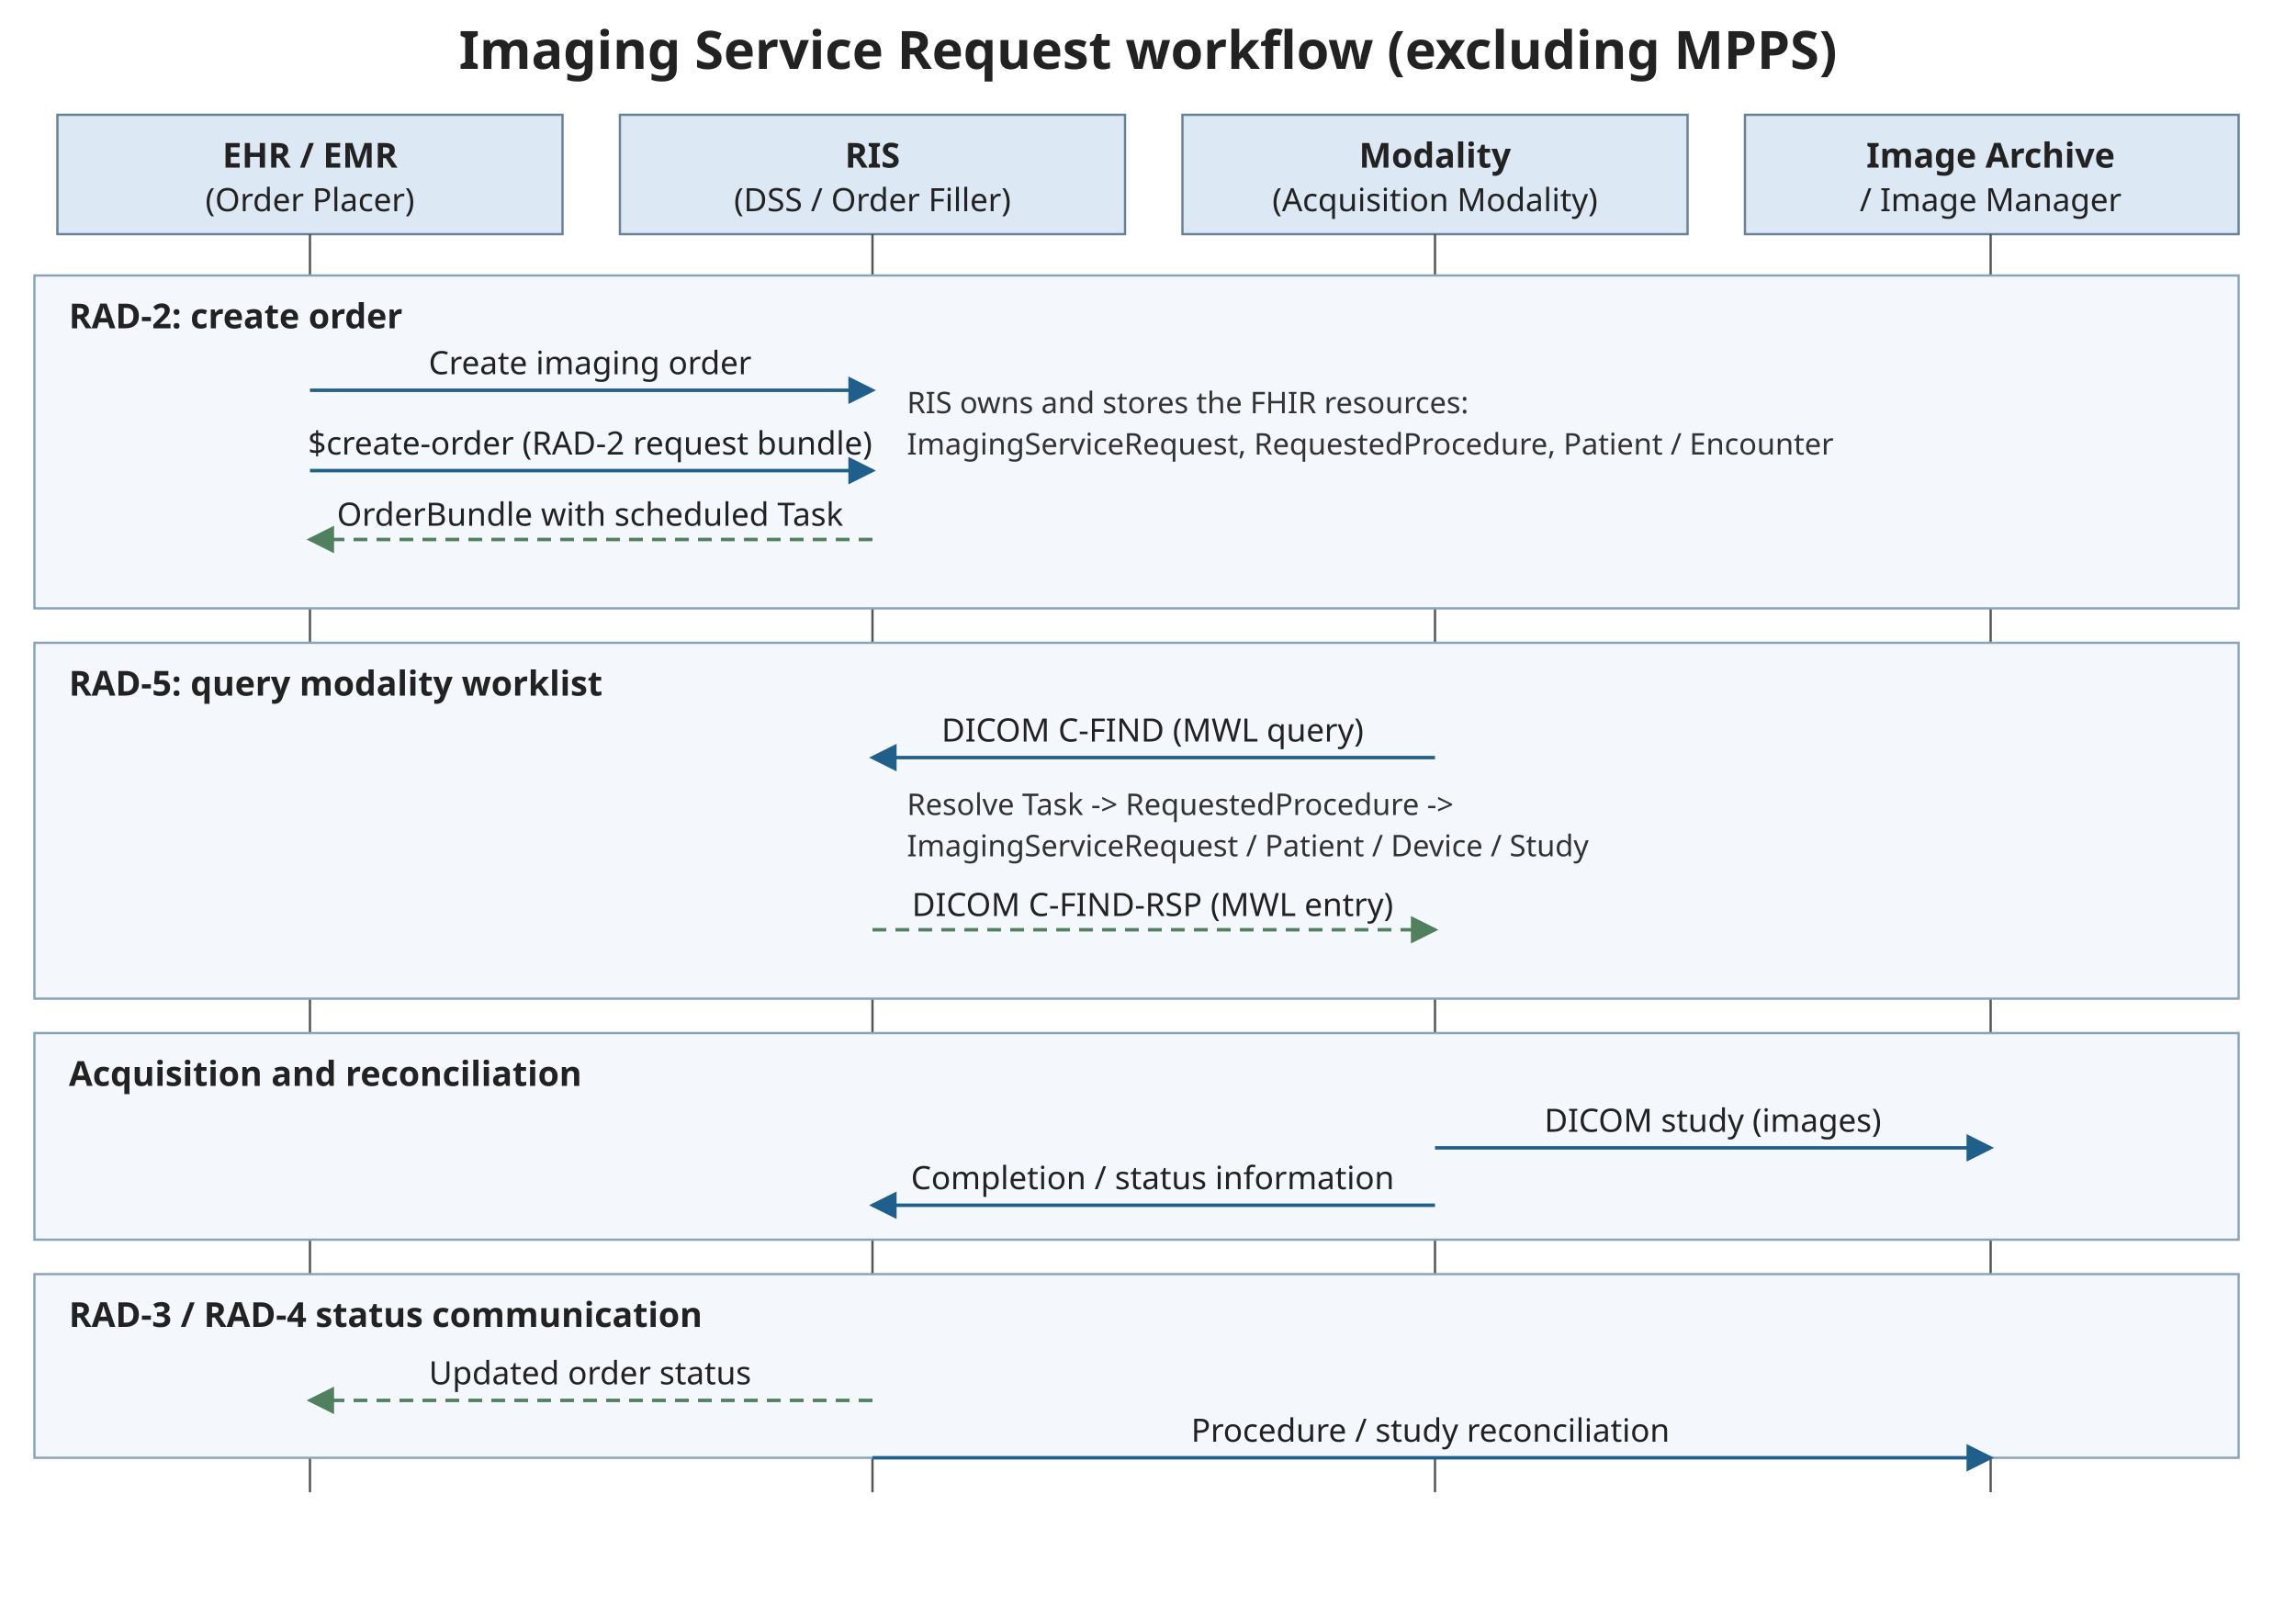
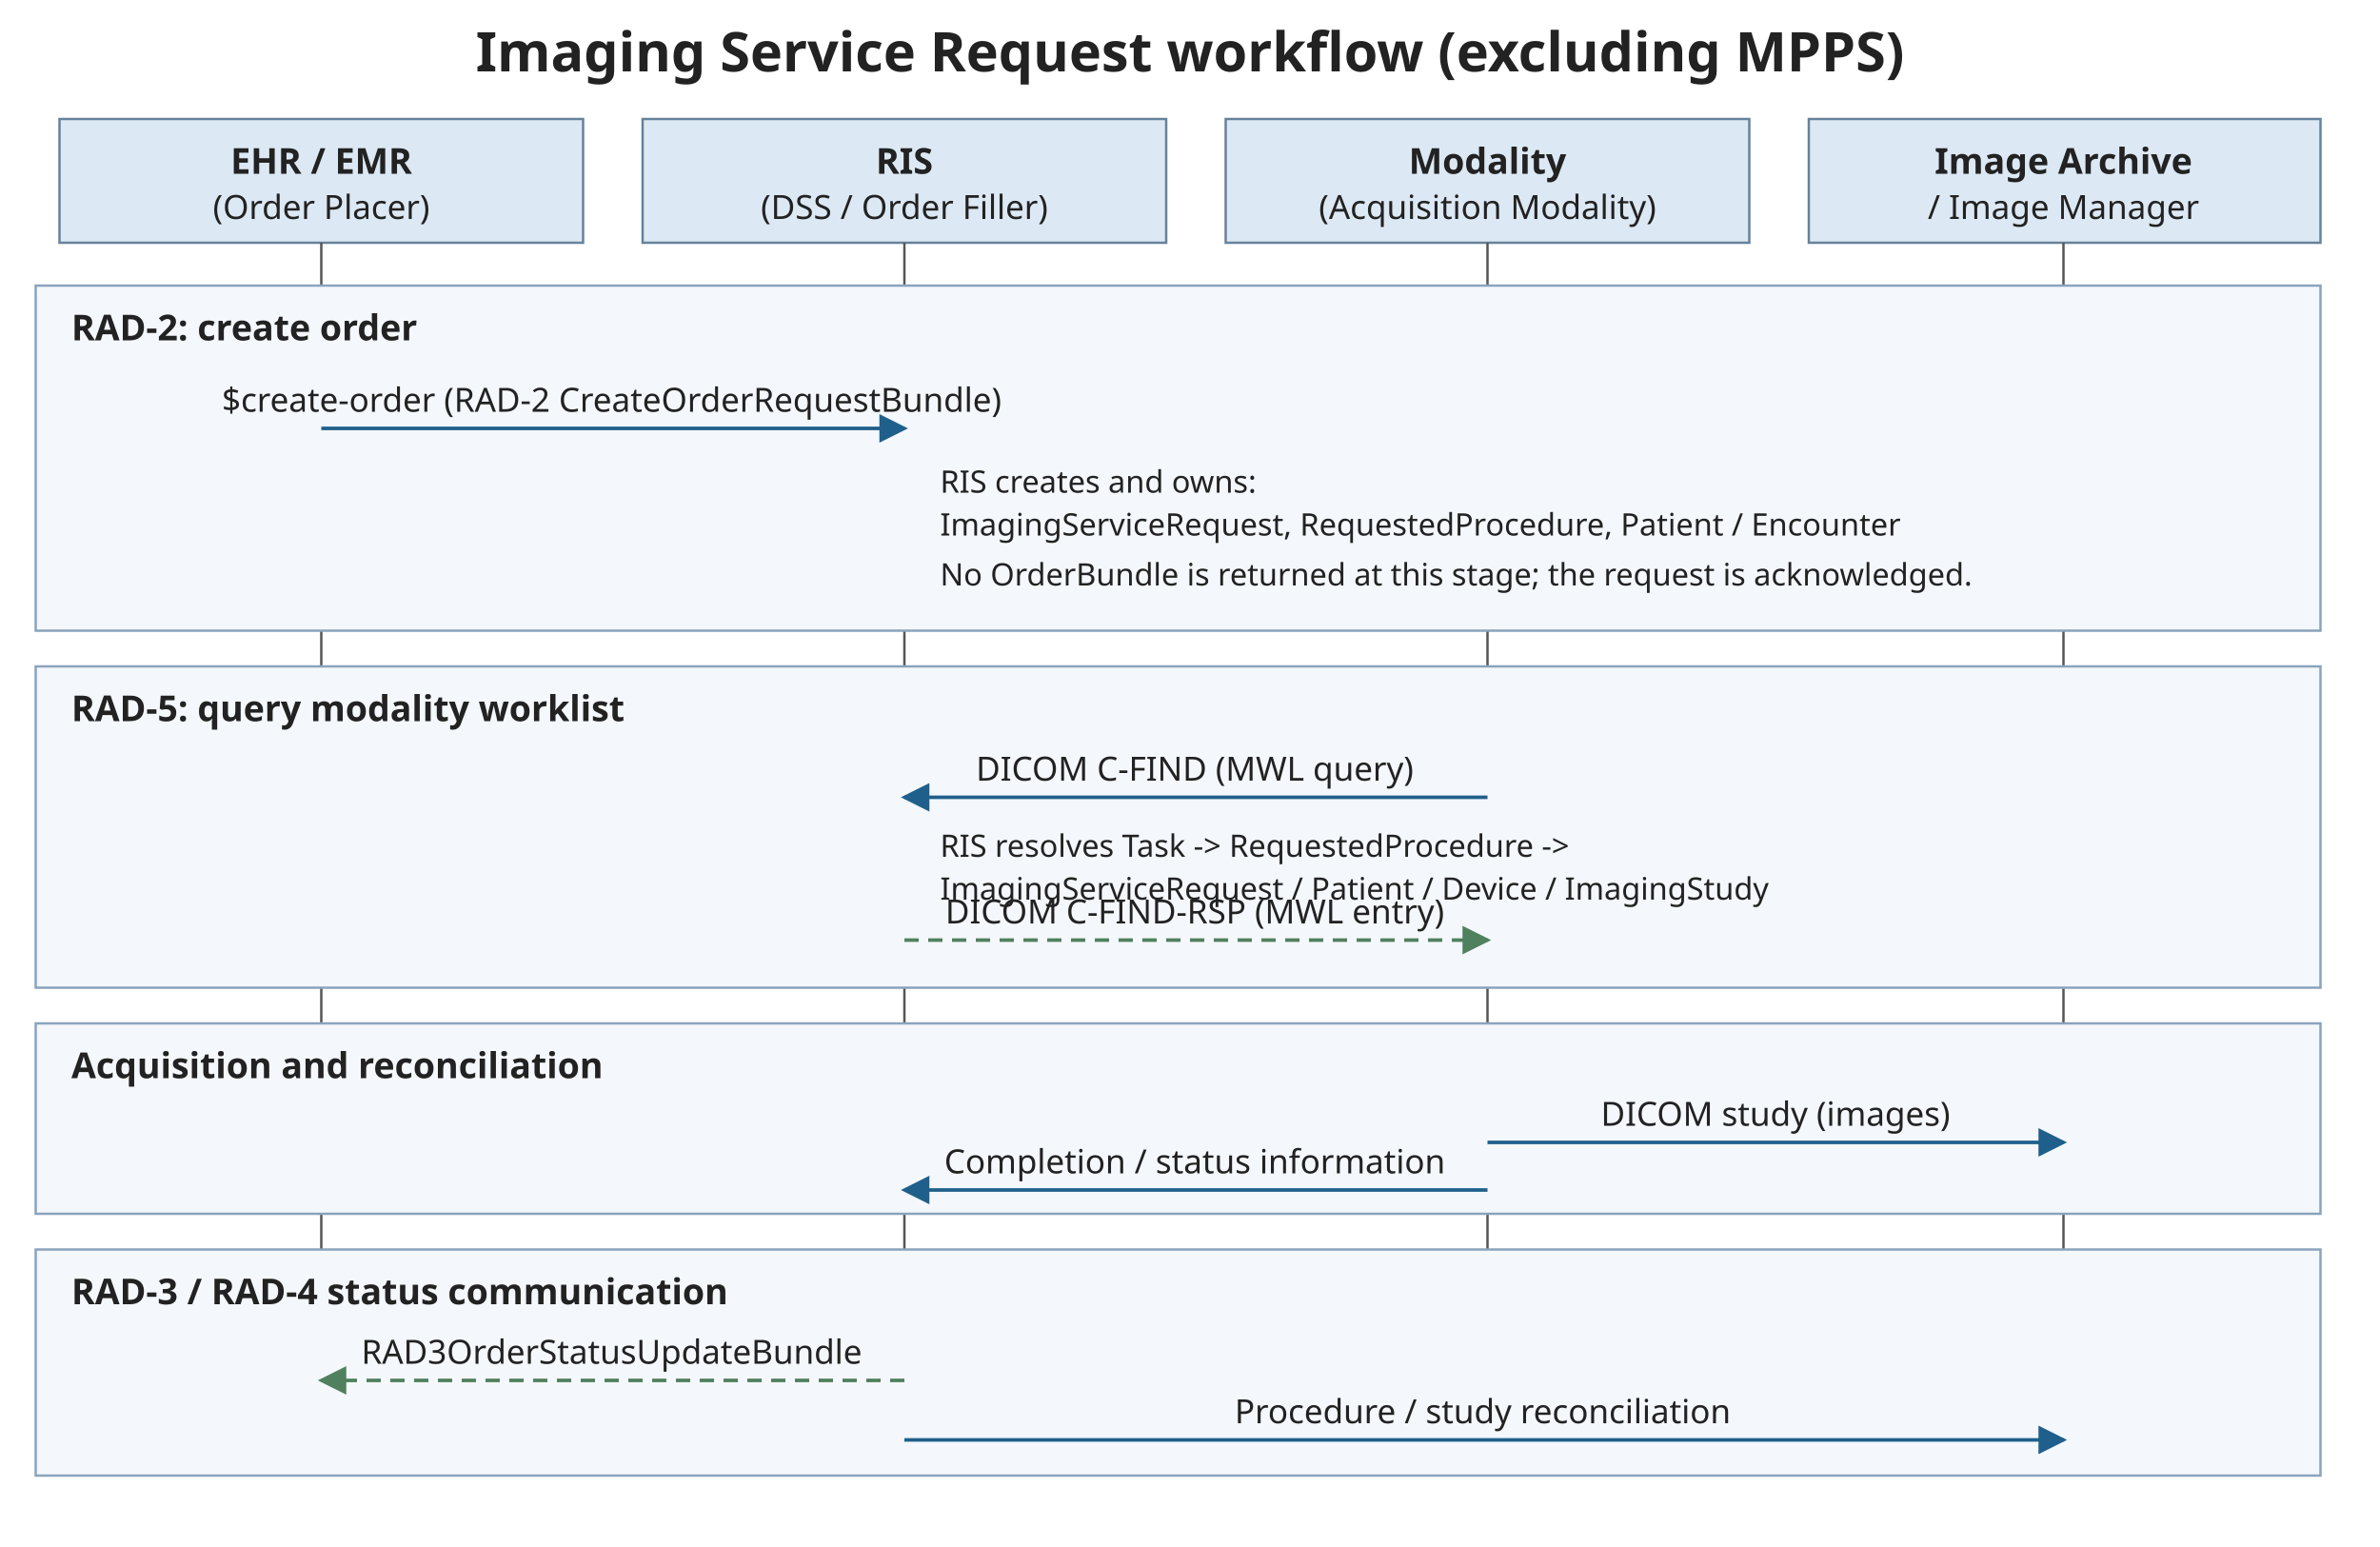
- <svg xmlns="http://www.w3.org/2000/svg" width="1000" height="700" viewBox="0 0 1000 700" role="img" aria-labelledby="title desc">
+ <svg xmlns="http://www.w3.org/2000/svg" width="1000" height="650" viewBox="0 0 1000 650" role="img" aria-labelledby="title desc">
  <style>
-     .title{font:bold 23px sans-serif;fill:#222}.actor{font:bold 15px sans-serif;fill:#222}.label{font:14px sans-serif;fill:#222}.note{font:13px sans-serif;fill:#333}.group{fill:#f4f7fb;stroke:#8aa3bd}.head{fill:#dce8f3;stroke:#66829b}.line{stroke:#555}.msg{stroke:#1f5f8b;stroke-width:1.5;marker-end:url(#a)}.ret{stroke:#50805d;stroke-width:1.5;stroke-dasharray:6 4;marker-end:url(#g)}
+     text{font-family:sans-serif;fill:#222}.title{font-size:23px;font-weight:bold}.actor,.group-title{font-size:15px;font-weight:bold}.label{font-size:14px}.note{font-size:13px}.box{fill:#dce8f3;stroke:#66829b}.group{fill:#f4f7fb;stroke:#8aa3bd}.life{stroke:#555}.msg{stroke:#1f5f8b;stroke-width:1.5;marker-end:url(#a)}.ret{stroke:#50805d;stroke-width:1.5;stroke-dasharray:6 4;marker-end:url(#g)}
  </style>
  <defs>
    <marker id="a" markerWidth="8" markerHeight="8" refX="7" refY="4" orient="auto">
      <path d="M0,0 8,4 0,8z" fill="#1f5f8b" />
    </marker>
    <marker id="g" markerWidth="8" markerHeight="8" refX="7" refY="4" orient="auto">
      <path d="M0,0 8,4 0,8z" fill="#50805d" />
    </marker>
  </defs>
  <text x="500" y="30" text-anchor="middle" class="title">Imaging Service Request workflow (excluding MPPS)</text>
-   <g class="head">
+   <g class="box">
    <rect x="25" y="50" width="220" height="52" />
    <rect x="270" y="50" width="220" height="52" />
    <rect x="515" y="50" width="220" height="52" />
    <rect x="760" y="50" width="215" height="52" />
  </g>
  <text x="135" y="73" text-anchor="middle" class="actor">EHR / EMR</text>
  <text x="135" y="92" text-anchor="middle" class="label">(Order Placer)</text>
  <text x="380" y="73" text-anchor="middle" class="actor">RIS</text>
  <text x="380" y="92" text-anchor="middle" class="label">(DSS / Order Filler)</text>
  <text x="625" y="73" text-anchor="middle" class="actor">Modality</text>
  <text x="625" y="92" text-anchor="middle" class="label">(Acquisition Modality)</text>
  <text x="867" y="73" text-anchor="middle" class="actor">Image Archive</text>
  <text x="867" y="92" text-anchor="middle" class="label">/ Image Manager</text>
-   <path d="M135 102V650 M380 102V650 M625 102V650 M867 102V650" class="line" />
+   <path d="M135 102V605 M380 102V605 M625 102V605 M867 102V605" class="life" />
  <rect x="15" y="120" width="960" height="145" class="group" />
-   <text x="30" y="143" class="actor">RAD-2: create order</text>
-   <line x1="135" y1="170" x2="380" y2="170" class="msg" />
-   <text x="257" y="163" text-anchor="middle" class="label">Create imaging order</text>
-   <line x1="135" y1="205" x2="380" y2="205" class="msg" />
-   <text x="257" y="198" text-anchor="middle" class="label">$create-order (RAD-2 request bundle)</text>
-   <text x="395" y="180" class="note">RIS owns and stores the FHIR resources:</text>
-   <text x="395" y="198" class="note">ImagingServiceRequest, RequestedProcedure, Patient / Encounter</text>
-   <line x1="380" y1="235" x2="135" y2="235" class="ret" />
-   <text x="257" y="229" text-anchor="middle" class="label">OrderBundle with scheduled Task</text>
-   <rect x="15" y="280" width="960" height="155" class="group" />
-   <text x="30" y="303" class="actor">RAD-5: query modality worklist</text>
-   <line x1="625" y1="330" x2="380" y2="330" class="msg" />
-   <text x="502" y="323" text-anchor="middle" class="label">DICOM C-FIND (MWL query)</text>
-   <text x="395" y="355" class="note">Resolve Task -&gt; RequestedProcedure -&gt;</text>
-   <text x="395" y="373" class="note">ImagingServiceRequest / Patient / Device / Study</text>
-   <line x1="380" y1="405" x2="625" y2="405" class="ret" />
-   <text x="502" y="399" text-anchor="middle" class="label">DICOM C-FIND-RSP (MWL entry)</text>
-   <rect x="15" y="450" width="960" height="90" class="group" />
-   <text x="30" y="473" class="actor">Acquisition and reconciliation</text>
-   <line x1="625" y1="500" x2="867" y2="500" class="msg" />
-   <text x="746" y="493" text-anchor="middle" class="label">DICOM study (images)</text>
-   <line x1="625" y1="525" x2="380" y2="525" class="msg" />
-   <text x="502" y="518" text-anchor="middle" class="label">Completion / status information</text>
-   <rect x="15" y="555" width="960" height="80" class="group" />
-   <text x="30" y="578" class="actor">RAD-3 / RAD-4 status communication</text>
-   <line x1="380" y1="610" x2="135" y2="610" class="ret" />
-   <text x="257" y="603" text-anchor="middle" class="label">Updated order status</text>
-   <line x1="380" y1="635" x2="867" y2="635" class="msg" />
-   <text x="623" y="628" text-anchor="middle" class="label">Procedure / study reconciliation</text>
+   <text x="30" y="143" class="group-title">RAD-2: create order</text>
+   <line x1="135" y1="180" x2="380" y2="180" class="msg" />
+   <text x="257" y="173" text-anchor="middle" class="label">$create-order (RAD-2 CreateOrderRequestBundle)</text>
+   <text x="395" y="207" class="note">RIS creates and owns:</text>
+   <text x="395" y="225" class="note">ImagingServiceRequest, RequestedProcedure, Patient / Encounter</text>
+   <text x="395" y="246" class="note">No OrderBundle is returned at this stage; the request is acknowledged.</text>
+   <rect x="15" y="280" width="960" height="135" class="group" />
+   <text x="30" y="303" class="group-title">RAD-5: query modality worklist</text>
+   <line x1="625" y1="335" x2="380" y2="335" class="msg" />
+   <text x="502" y="328" text-anchor="middle" class="label">DICOM C-FIND (MWL query)</text>
+   <text x="395" y="360" class="note">RIS resolves Task -&gt; RequestedProcedure -&gt;</text>
+   <text x="395" y="378" class="note">ImagingServiceRequest / Patient / Device / ImagingStudy</text>
+   <line x1="380" y1="395" x2="625" y2="395" class="ret" />
+   <text x="502" y="388" text-anchor="middle" class="label">DICOM C-FIND-RSP (MWL entry)</text>
+   <rect x="15" y="430" width="960" height="80" class="group" />
+   <text x="30" y="453" class="group-title">Acquisition and reconciliation</text>
+   <line x1="625" y1="480" x2="867" y2="480" class="msg" />
+   <text x="746" y="473" text-anchor="middle" class="label">DICOM study (images)</text>
+   <line x1="625" y1="500" x2="380" y2="500" class="msg" />
+   <text x="502" y="493" text-anchor="middle" class="label">Completion / status information</text>
+   <rect x="15" y="525" width="960" height="95" class="group" />
+   <text x="30" y="548" class="group-title">RAD-3 / RAD-4 status communication</text>
+   <line x1="380" y1="580" x2="135" y2="580" class="ret" />
+   <text x="257" y="573" text-anchor="middle" class="label">RAD3OrderStatusUpdateBundle</text>
+   <line x1="380" y1="605" x2="867" y2="605" class="msg" />
+   <text x="623" y="598" text-anchor="middle" class="label">Procedure / study reconciliation</text>
</svg>
